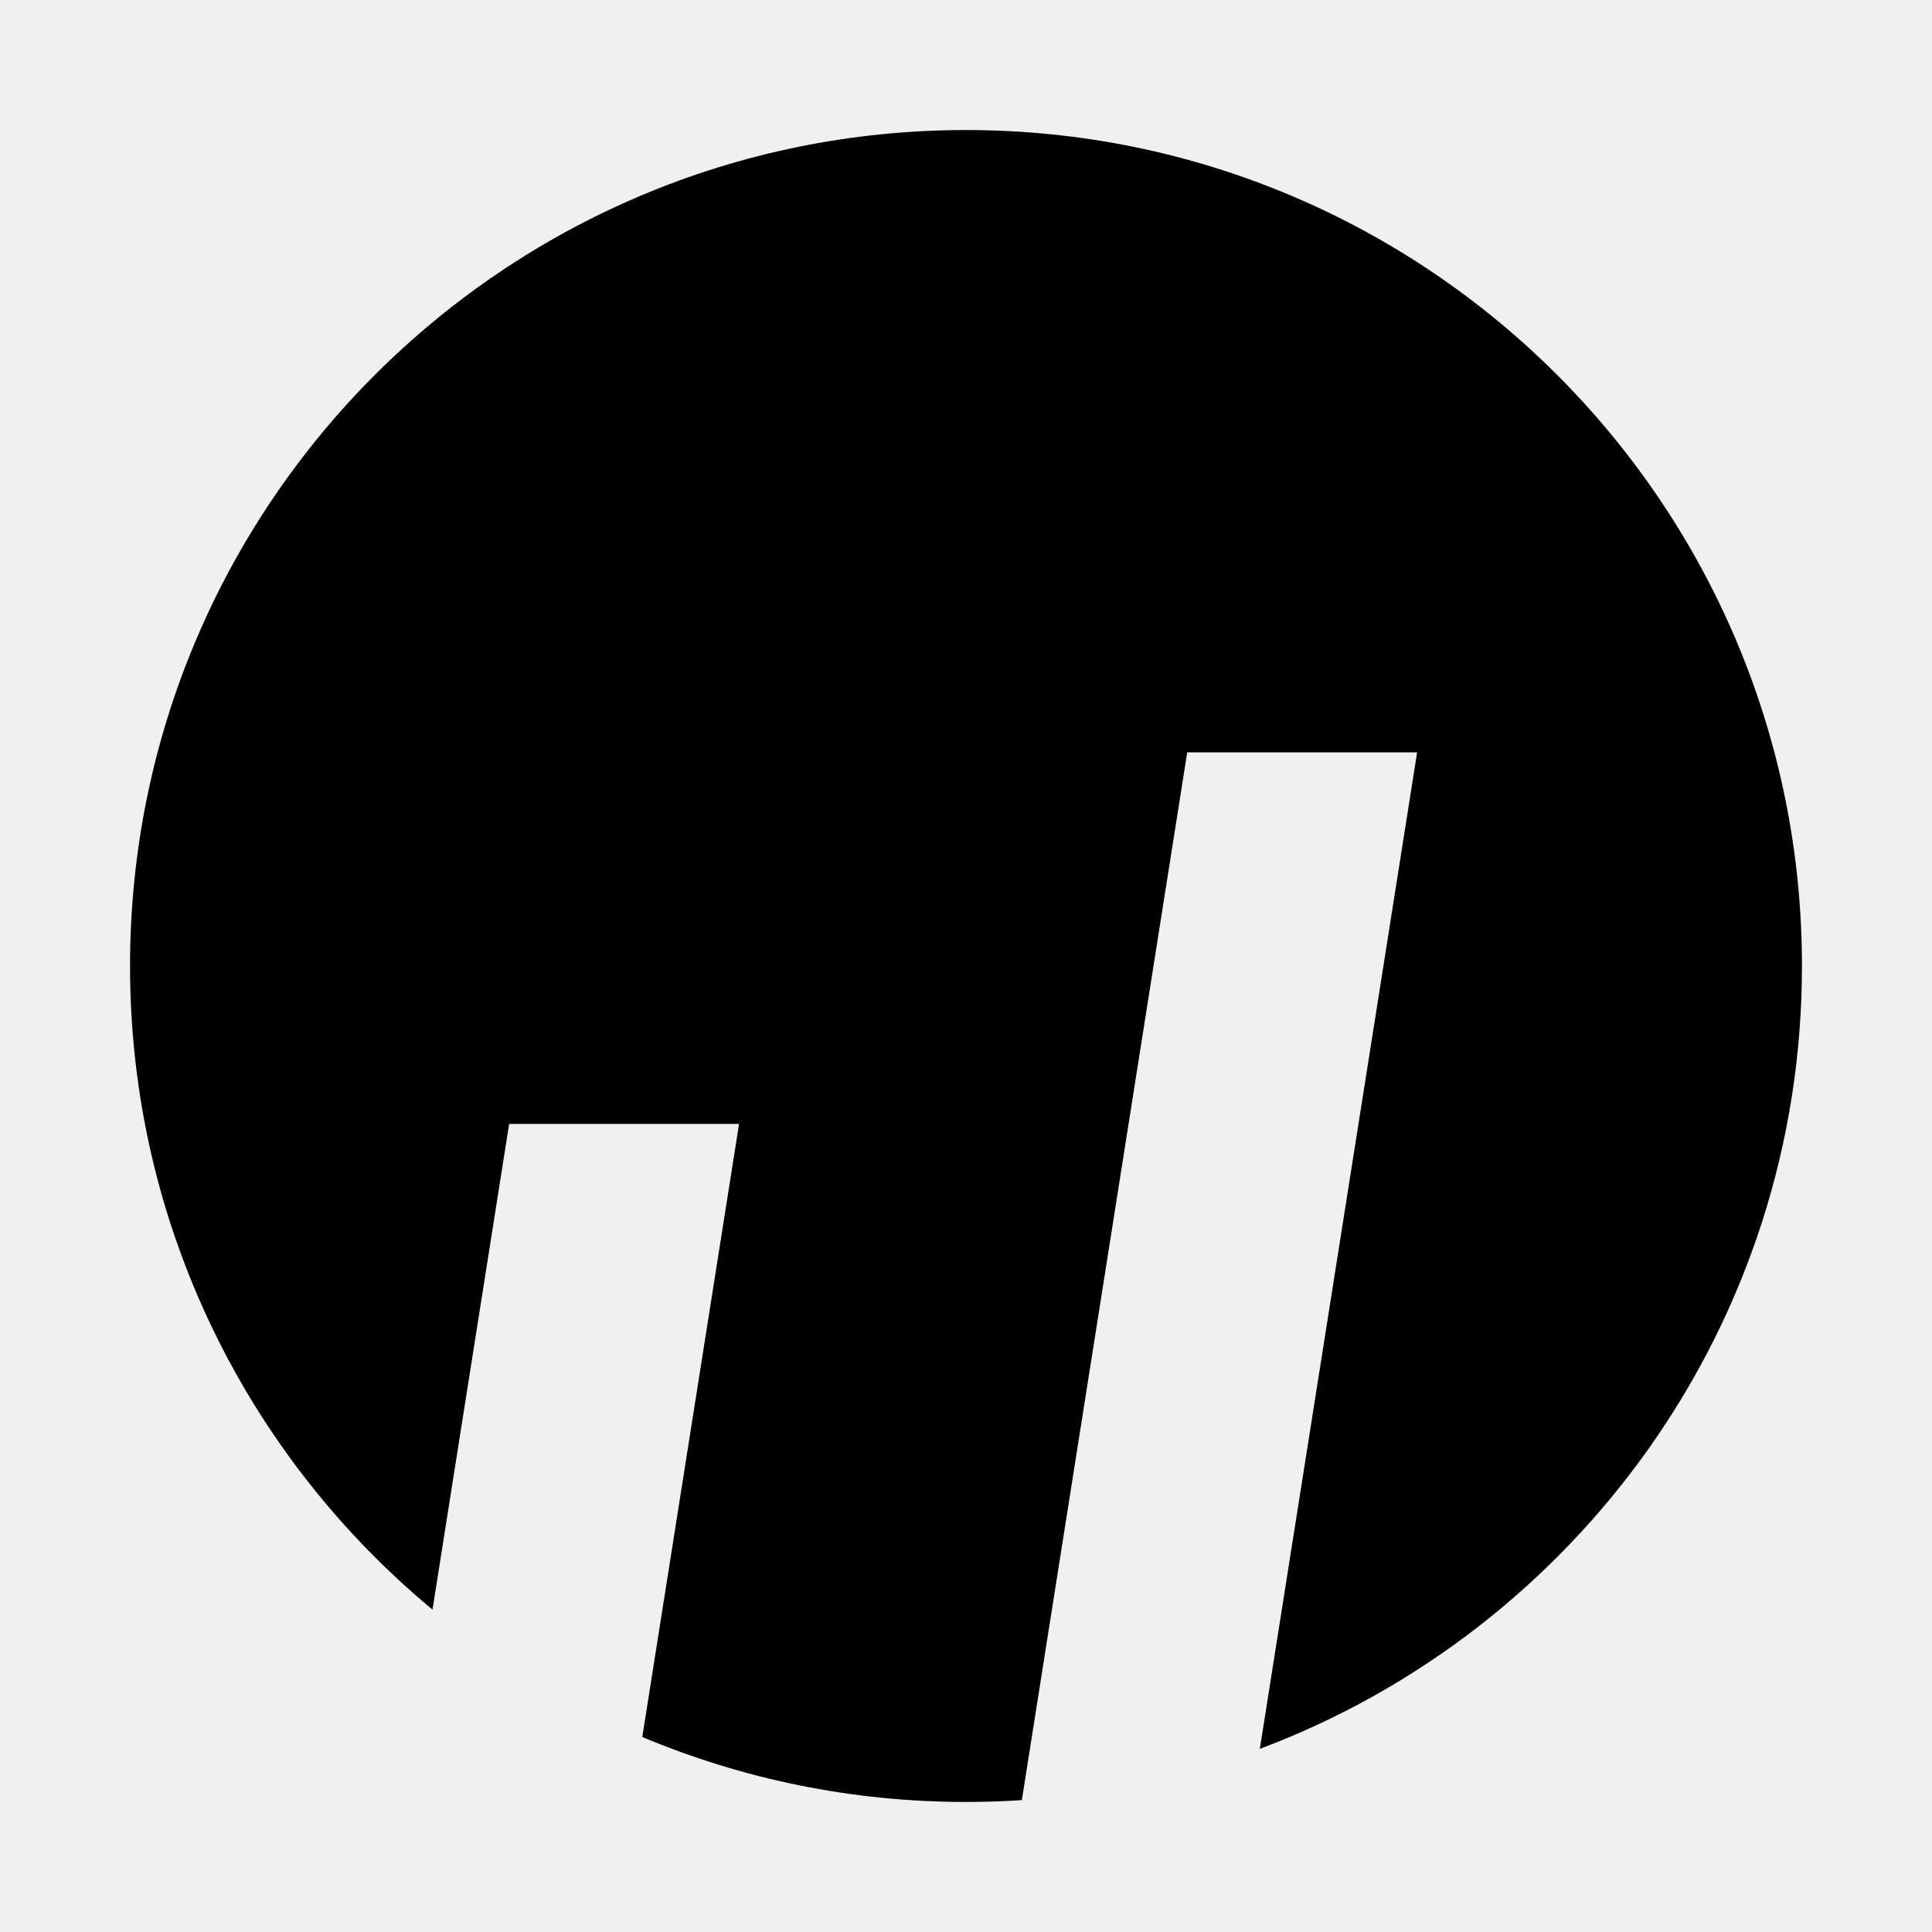
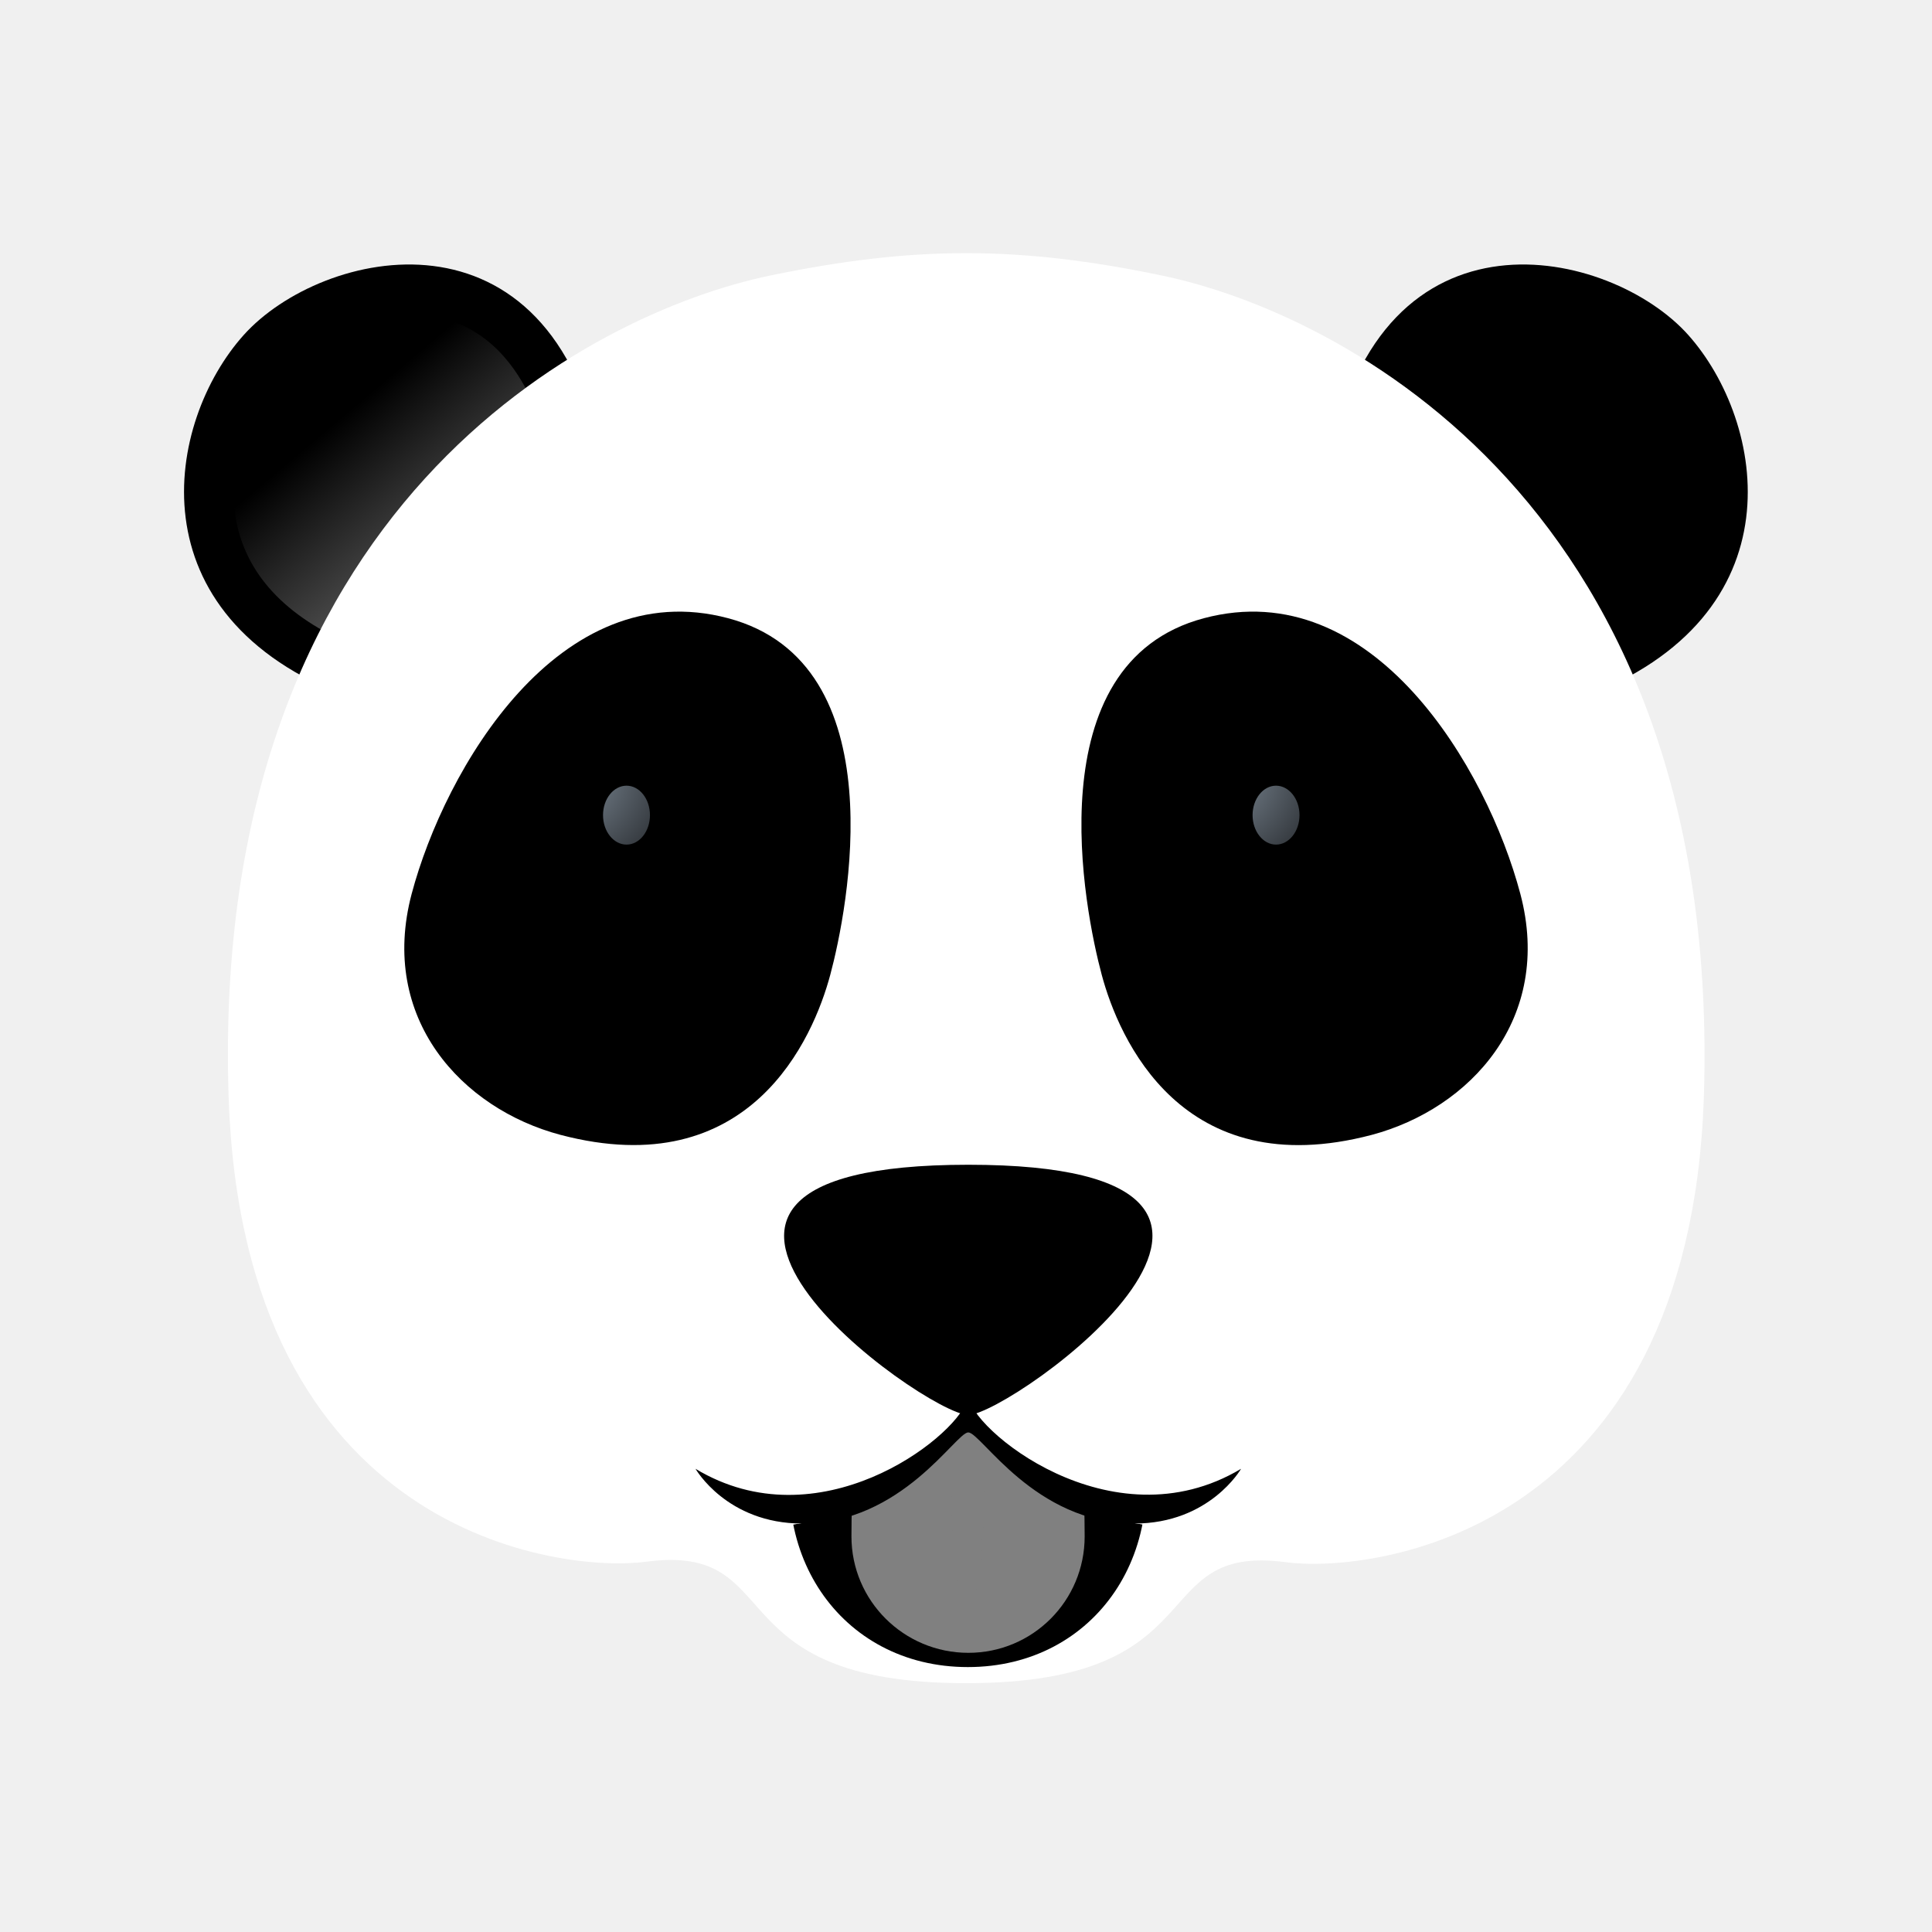
- <svg xmlns="http://www.w3.org/2000/svg" width="208" height="208" viewBox="0 0 208 208">
-   <path d="M46.563 173.292C26.669 156.783 14 131.872 14 104c0-49.706 40.294-90 90-90s90 40.294 90 90c0 38.573-24.266 71.478-58.365 84.283L152.568 81h-24.752l-17.804 112.802A91.344 91.344 0 0 1 104 194c-12.356 0-24.13-2.49-34.85-6.996L79.568 121H54.816l-8.253 52.292z" fill-rule="evenodd" />
+ <svg xmlns="http://www.w3.org/2000/svg" width="800px" height="800px" viewBox="0 0 24 24" fill="none">
+   <path d="M19.651 8.669C22.371 7.652 21.931 5.235 20.971 4.16C20.011 3.086 17.149 2.429 16.52 5.726" fill="url(#paint0_radial)" />
+   <path d="M17.126 5.846C17.263 5.12 17.611 4.206 18.463 3.966C19.206 3.76 20.103 4.12 20.509 4.572C20.891 5 21.223 5.806 21.04 6.56C20.874 7.235 20.331 7.749 19.434 8.086" fill="url(#paint1_linear)" />
+   <path d="M4.349 8.669C1.629 7.652 2.063 5.235 3.029 4.16C3.994 3.086 6.851 2.429 7.48 5.726" fill="url(#paint2_radial)" />
+   <path d="M6.874 5.846C6.737 5.12 6.389 4.206 5.537 3.966C4.794 3.76 3.897 4.12 3.486 4.572C3.103 5 2.771 5.806 2.954 6.56C3.12 7.235 3.663 7.749 4.56 8.086" fill="url(#paint3_linear)" />
+   <path d="M12 20.909C15.149 20.909 14.206 19.172 15.972 19.406C17.029 19.549 20.983 19.075 21.166 13.629C21.4 6.28 16.657 3.886 14.434 3.423C12.652 3.052 11.354 3.052 9.566 3.423C7.343 3.886 2.6 6.28 2.84 13.623C3.017 19.069 6.972 19.543 8.029 19.4C9.806 19.166 8.852 20.909 12 20.909Z" fill="url(#paint4_radial)" />
+   <path d="M6.96 14.097C5.737 13.772 4.703 12.652 5.114 11.103C5.526 9.554 6.943 7.12 9.046 7.68C11.149 8.24 10.526 11.32 10.314 12.109C10.103 12.897 9.32 14.72 6.96 14.097Z" fill="url(#paint5_radial)" />
+   <path d="M17.04 14.098C18.263 13.772 19.297 12.652 18.886 11.103C18.474 9.549 17.057 7.12 14.954 7.68C12.851 8.24 13.474 11.32 13.686 12.109C13.897 12.898 14.68 14.72 17.04 14.098Z" fill="url(#paint6_radial)" />
+   <path d="M16.96 10.538C16.96 11.48 16.543 11.863 16.034 11.863C15.526 11.863 15.109 11.48 15.109 10.538C15.109 9.898 15.526 9.383 16.034 9.383C16.543 9.383 16.96 9.898 16.96 10.538Z" fill="url(#paint7_radial)" />
+   <path d="M14.114 17.623L12.023 16.155L9.932 17.623C9.446 19.241 10.429 20.709 12.023 20.709C13.617 20.709 14.6 19.241 14.114 17.623Z" fill="url(#paint8_linear)" />
+   <path d="M13.474 19.086C13.474 19.886 12.829 20.532 12.029 20.532C11.229 20.532 10.577 19.886 10.577 19.086C10.577 16.715 11.223 15.766 12.023 15.766C12.823 15.766 13.474 16.726 13.474 19.086Z" fill="url(#paint9_linear)" />
+   <path d="M11.8 17.417C11.8 16.794 11.903 16.291 12.023 16.291C12.143 16.291 12.246 16.794 12.246 17.417C12.246 19.269 12.143 20.012 12.023 20.012C11.903 20.012 11.8 19.263 11.8 17.417Z" fill="url(#paint10_linear)" />
+   <path d="M7.491 16.16C7.491 17.589 8.12 18.972 9.32 18.972C10.88 18.972 12.029 18.126 12.029 16.994C12.029 18.126 13.171 18.972 14.737 18.972C15.937 18.972 16.566 17.589 16.566 16.16C16.56 12.612 7.491 12.76 7.491 16.16Z" fill="white" />
+   <path d="M9.32 18.971C10.737 18.971 11.811 18.274 12 17.303C12.011 17.297 12.069 17.286 12.057 17.303C12.246 18.28 13.314 18.971 14.737 18.971C15.937 18.971 16.566 17.589 16.566 16.16C16.566 15.892 16.468 15.594 16.286 15.309C16.343 16.852 15.76 18.469 14.846 18.503C13.531 18.549 12.549 17.697 13.034 17.246C13.52 16.789 14.394 16.023 13.931 15.291C13.931 15.291 13.36 15.88 12.84 16.434C12.823 15.611 10.137 15.291 10.137 15.291C9.674 16.023 10.549 16.789 11.034 17.246C11.52 17.703 10.537 18.549 9.223 18.503C8.309 18.474 7.726 16.863 7.777 15.326C7.594 15.606 7.497 15.897 7.497 16.166C7.491 17.589 8.12 18.971 9.32 18.971Z" fill="url(#paint11_linear)" />
+   <path d="M12.028 17.331L12.011 17.406C11.84 17.886 10.166 19.166 8.64 18.246C8.64 18.246 9.028 18.926 9.966 18.926C11.206 18.926 11.874 17.794 12.028 17.794C12.188 17.794 12.851 18.926 14.091 18.926C15.028 18.926 15.417 18.246 15.417 18.246C13.8 19.212 12.028 17.732 12.028 17.331Z" fill="url(#paint12_linear)" />
+   <path d="M12.029 14.469C7.166 14.469 11.48 17.566 12.029 17.578C12.572 17.566 16.892 14.469 12.029 14.469Z" fill="url(#paint13_linear)" />
+   <path d="M11.046 15.452C11.429 15.777 12.623 15.777 13.006 15.452C13.206 15.28 12.497 14.892 12.029 14.892C11.554 14.886 10.846 15.28 11.046 15.452Z" fill="url(#paint14_linear)" />
+   <path d="M8.897 10.538C8.897 11.48 8.48 11.863 7.971 11.863C7.463 11.863 7.046 11.48 7.046 10.538C7.046 9.898 7.463 9.383 7.971 9.383C8.48 9.383 8.897 9.898 8.897 10.538Z" fill="url(#paint15_radial)" />
+   <path d="M7.966 11.692C8.477 11.692 8.891 11.175 8.891 10.538C8.891 9.9 8.477 9.383 7.966 9.383C7.455 9.383 7.04 9.9 7.04 10.538C7.04 11.175 7.455 11.692 7.966 11.692Z" fill="url(#paint16_linear)" />
+   <path d="M7.783 10.492C7.944 10.492 8.074 10.328 8.074 10.126C8.074 9.924 7.944 9.76 7.783 9.76C7.622 9.76 7.491 9.924 7.491 10.126C7.491 10.328 7.622 10.492 7.783 10.492Z" fill="url(#paint17_radial)" />
+   <path d="M16.034 11.692C16.546 11.692 16.96 11.175 16.96 10.538C16.96 9.9 16.546 9.383 16.034 9.383C15.523 9.383 15.109 9.9 15.109 10.538C15.109 11.175 15.523 11.692 16.034 11.692Z" fill="url(#paint18_linear)" />
+   <path d="M15.851 10.492C16.012 10.492 16.143 10.328 16.143 10.126C16.143 9.924 16.012 9.76 15.851 9.76C15.691 9.76 15.56 9.924 15.56 10.126C15.56 10.328 15.691 10.492 15.851 10.492Z" fill="url(#paint19_radial)" />
+   <defs>
+     <radialGradient id="paint0_radial" cx="0" cy="0" r="1" gradientUnits="userSpaceOnUse" gradientTransform="translate(19.2203 1.80111) rotate(180) scale(9.00568)">
+       <stop stop-color="black" />
+       <stop offset="0.267" stop-color="black" />
+       <stop offset="0.769" stop-color="black" />
+       <stop offset="1" />
+     </radialGradient>
+     <linearGradient id="paint1_linear" x1="19.77" y1="5.19" x2="15.455" y2="10.303" gradientUnits="userSpaceOnUse">
+       <stop />
+       <stop offset="1" stop-color="black" />
+     </linearGradient>
+     <radialGradient id="paint2_radial" cx="0" cy="0" r="1" gradientUnits="userSpaceOnUse" gradientTransform="translate(4.78758 1.80111) scale(9.0057)">
+       <stop stop-color="black" />
+       <stop offset="0.267" stop-color="black" />
+       <stop offset="0.769" stop-color="black" />
+       <stop offset="1" />
+     </radialGradient>
+     <linearGradient id="paint3_linear" x1="4.23" y1="5.19" x2="8.545" y2="10.303" gradientUnits="userSpaceOnUse">
+       <stop />
+       <stop offset="1" stop-color="white" />
+     </linearGradient>
+     <radialGradient id="paint4_radial" cx="0" cy="0" r="1" gradientUnits="userSpaceOnUse" gradientTransform="translate(12.39 9.94768) rotate(-0.0324374) scale(12.3449 6.6595)">
+       <stop offset="0.004" stop-color="white" />
+       <stop offset="0.382" stop-color="white" />
+       <stop offset="0.685" stop-color="white" />
+       <stop offset="0.962" stop-color="white" />
+       <stop offset="1" stop-color="white" />
+     </radialGradient>
+     <radialGradient id="paint5_radial" cx="0" cy="0" r="1" gradientUnits="userSpaceOnUse" gradientTransform="translate(8.04717 11.0903) rotate(105.464) scale(3.30873 2.40658)">
+       <stop stop-color="black" />
+       <stop offset="0.455" stop-color="black" />
+       <stop offset="1" stop-color="black" />
+     </radialGradient>
+     <radialGradient id="paint6_radial" cx="0" cy="0" r="1" gradientUnits="userSpaceOnUse" gradientTransform="translate(15.9516 11.0919) rotate(74.5359) scale(3.30873 2.40658)">
+       <stop stop-color="black" />
+       <stop offset="0.455" stop-color="black" />
+       <stop offset="1" stop-color="black" />
+     </radialGradient>
+     <radialGradient id="paint7_radial" cx="0" cy="0" r="1" gradientUnits="userSpaceOnUse" gradientTransform="translate(16.0575 11.2258) scale(4.18081)">
+       <stop stop-color="black" />
+       <stop offset="0.267" stop-color="black" />
+       <stop offset="0.769" stop-color="black" />
+       <stop offset="1" />
+     </radialGradient>
+     <linearGradient id="paint8_linear" x1="12.026" y1="20.974" x2="12.026" y2="16.966" gradientUnits="userSpaceOnUse">
+       <stop stop-color="black" />
+       <stop offset="0.046" stop-color="black" />
+       <stop offset="0.288" stop-color="black" />
+       <stop offset="0.513" stop-color="black" />
+       <stop offset="0.714" stop-color="black" />
+       <stop offset="0.883" stop-color="black" />
+       <stop offset="1" />
+     </linearGradient>
+     <linearGradient id="paint9_linear" x1="12.015" y1="18.645" x2="12.662" y2="22.182" gradientUnits="userSpaceOnUse">
+       <stop stop-color="gray" />
+       <stop offset="1" stop-color="gray" />
+     </linearGradient>
+     <linearGradient id="paint10_linear" x1="12.334" y1="19.605" x2="11.63" y2="16.097" gradientUnits="userSpaceOnUse">
+       <stop stop-color="gray" />
+       <stop offset="1" stop-color="gray" />
+     </linearGradient>
+     <linearGradient id="paint11_linear" x1="12.026" y1="14.242" x2="12.026" y2="21.634" gradientUnits="userSpaceOnUse">
+       <stop stop-color="white" />
+       <stop offset="0.149" stop-color="white" />
+       <stop offset="0.651" stop-color="white" />
+       <stop offset="1" stop-color="white" />
+     </linearGradient>
+     <linearGradient id="paint12_linear" x1="12.026" y1="20.974" x2="12.026" y2="16.965" gradientUnits="userSpaceOnUse">
+       <stop stop-color="black" />
+       <stop offset="0.046" stop-color="black" />
+       <stop offset="0.288" stop-color="black" />
+       <stop offset="0.513" stop-color="black" />
+       <stop offset="0.714" stop-color="black" />
+       <stop offset="0.883" stop-color="black" />
+       <stop offset="1" />
+     </linearGradient>
+     <linearGradient id="paint13_linear" x1="10.764" y1="11.002" x2="12.479" y2="16.925" gradientUnits="userSpaceOnUse">
+       <stop stop-color="black" />
+       <stop offset="0.046" stop-color="black" />
+       <stop offset="0.288" stop-color="black" />
+       <stop offset="0.513" stop-color="black" />
+       <stop offset="0.714" stop-color="black" />
+       <stop offset="0.883" stop-color="black" />
+       <stop offset="1" />
+     </linearGradient>
+     <linearGradient id="paint14_linear" x1="10.964" y1="12.369" x2="13.168" y2="18.613" gradientUnits="userSpaceOnUse">
+       <stop stop-color="#black" />
+       <stop offset="0.046" stop-color="black" />
+       <stop offset="0.288" stop-color="black" />
+       <stop offset="0.513" stop-color="black" />
+       <stop offset="0.714" stop-color="black" />
+       <stop offset="0.883" stop-color="black" />
+       <stop offset="1" />
+     </linearGradient>
+     <radialGradient id="paint15_radial" cx="0" cy="0" r="1" gradientUnits="userSpaceOnUse" gradientTransform="translate(7.99341 11.2258) scale(4.1808)">
+       <stop stop-color="black" />
+       <stop offset="0.267" stop-color="black" />
+       <stop offset="0.769" stop-color="black" />
+       <stop offset="1" />
+     </radialGradient>
+     <linearGradient id="paint16_linear" x1="7.515" y1="9.017" x2="6.729" y2="6.376" gradientUnits="userSpaceOnUse">
+       <stop />
+       <stop offset="1" stop-color="black" />
+     </linearGradient>
+     <radialGradient id="paint17_radial" cx="0" cy="0" r="1" gradientUnits="userSpaceOnUse" gradientTransform="translate(7.04105 9.60496) scale(2.22024)">
+       <stop stop-color="#84909D" />
+       <stop offset="0.267" stop-color="#5E6770" />
+       <stop offset="0.769" stop-color="#1B1D20" />
+       <stop offset="1" />
+     </radialGradient>
+     <linearGradient id="paint18_linear" x1="15.579" y1="9.017" x2="14.793" y2="6.376" gradientUnits="userSpaceOnUse">
+       <stop />
+       <stop offset="1" stop-color="black" />
+     </linearGradient>
+     <radialGradient id="paint19_radial" cx="0" cy="0" r="1" gradientUnits="userSpaceOnUse" gradientTransform="translate(15.105 9.60496) scale(2.22023)">
+       <stop stop-color="#84909D" />
+       <stop offset="0.267" stop-color="#5E6770" />
+       <stop offset="0.769" stop-color="#1B1D20" />
+       <stop offset="1" />
+     </radialGradient>
+   </defs>
</svg>
